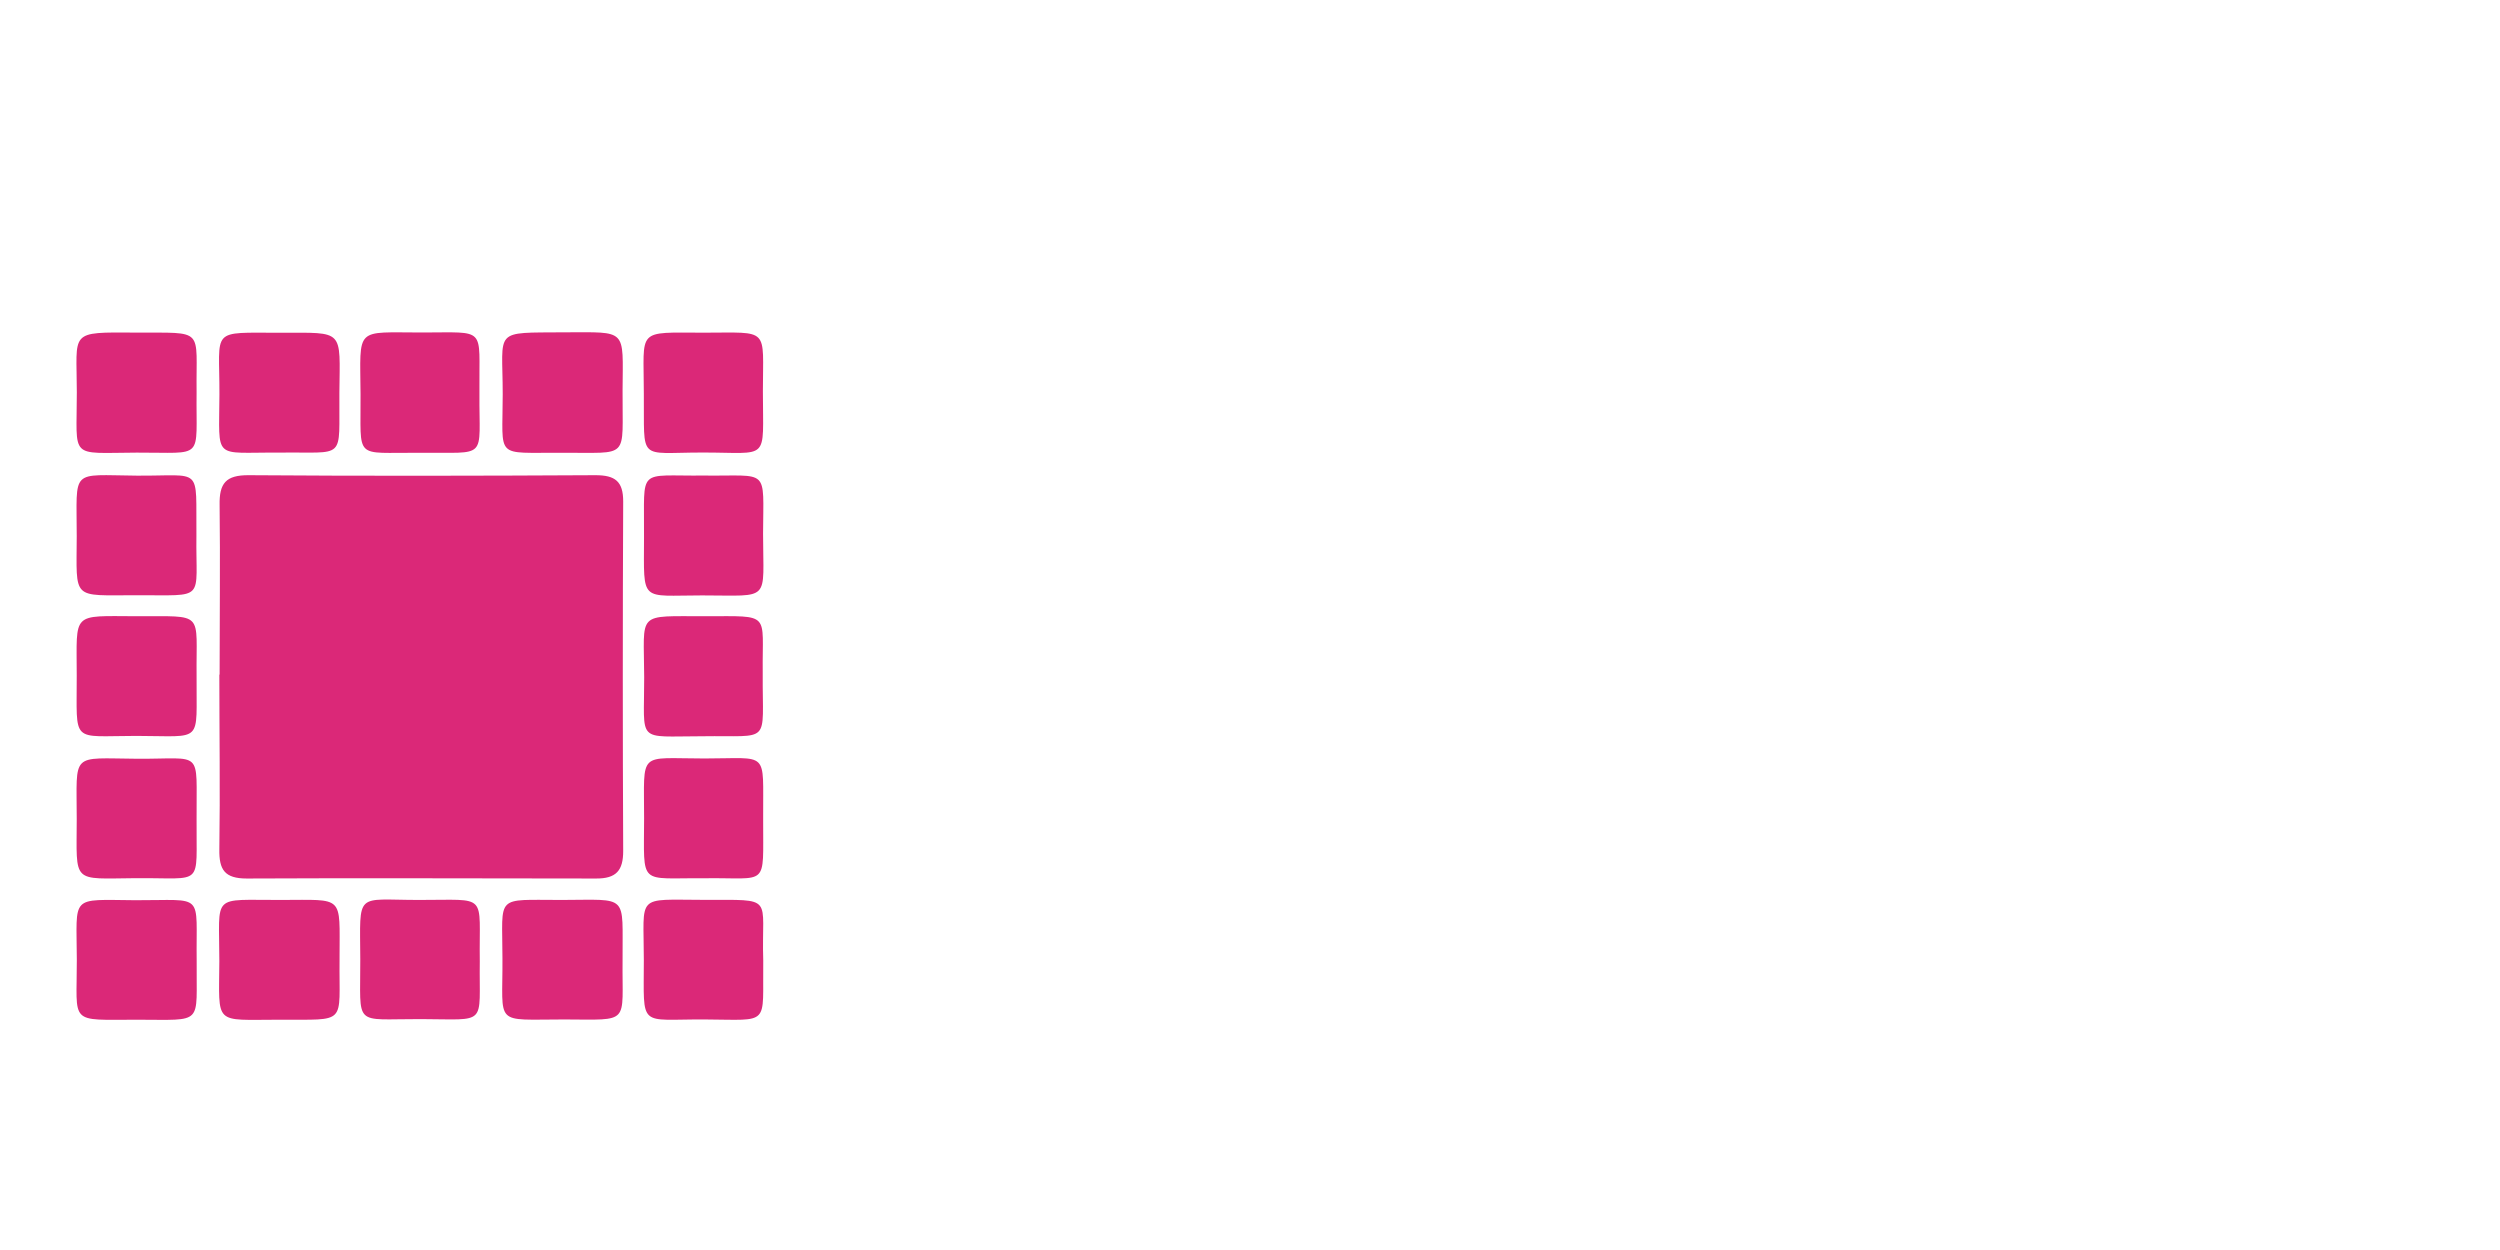
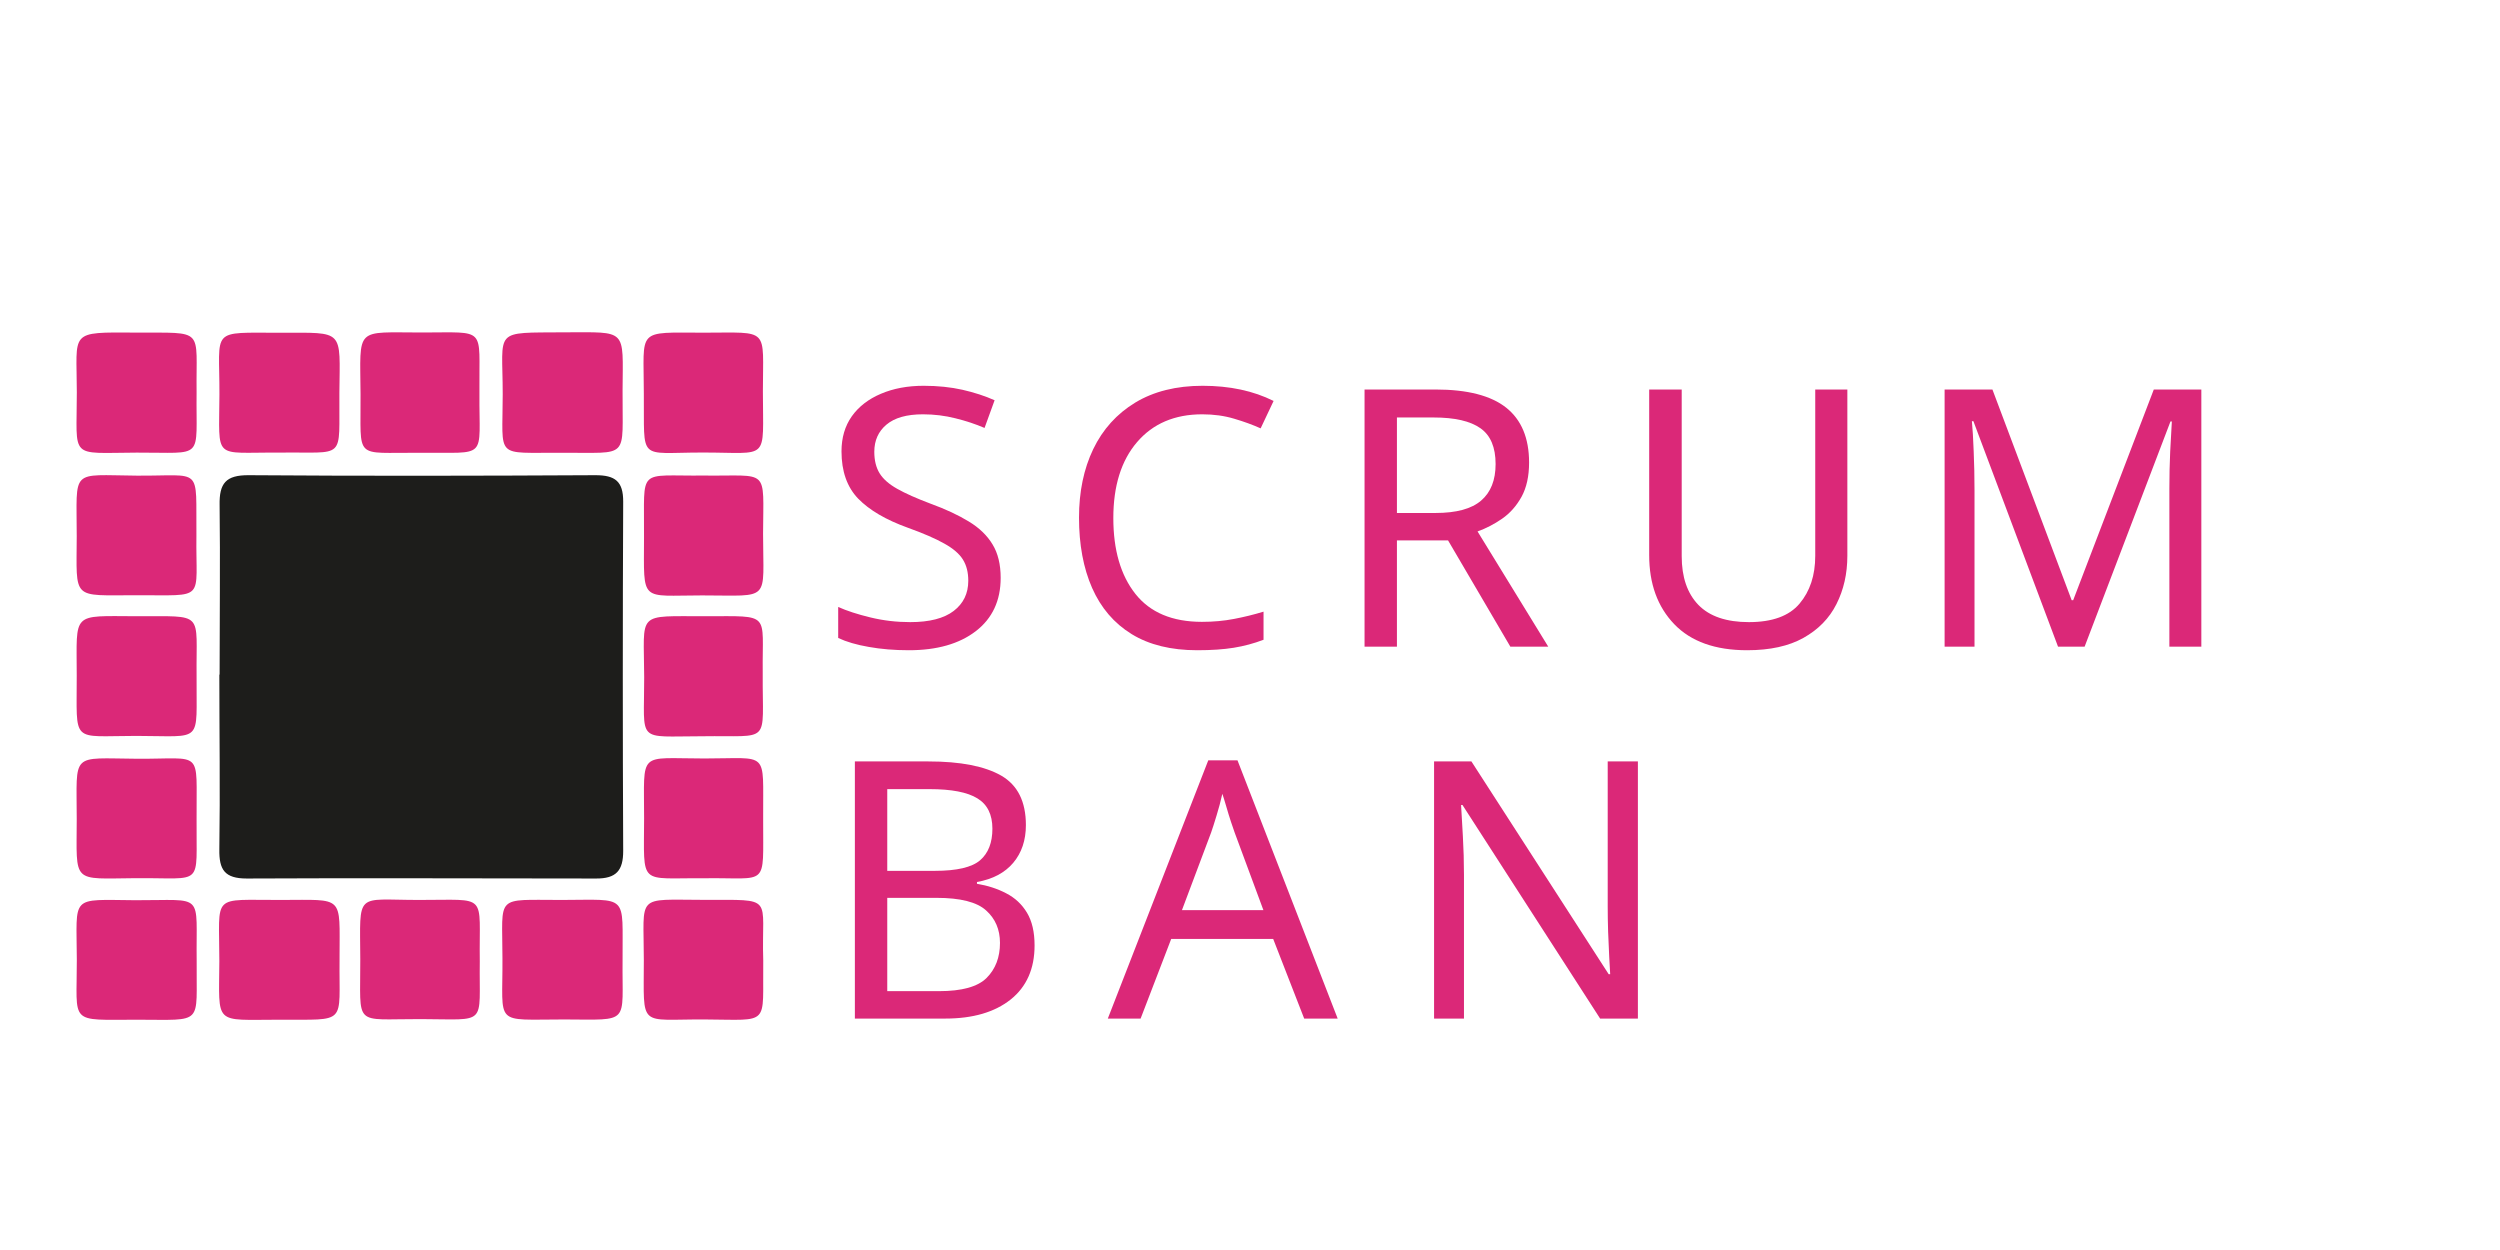
<svg xmlns="http://www.w3.org/2000/svg" id="Слой_1" data-name="Слой 1" viewBox="0 0 283.46 141.73">
  <defs>
-     <style>.cls-1{fill:#db2878;}</style>
+     <style>.cls-1{fill:#1d1d1b;}.cls-2,.cls-3{fill:#db2878;}.cls-3{font-size:40.84px;font-family:Nokian2;}.cls-4{letter-spacing:0.01em;}.cls-5{letter-spacing:-0.02em;}.cls-6{letter-spacing:0.02em;}.cls-7{letter-spacing:0.03em;}.cls-8{letter-spacing:0.03em;}.cls-9{letter-spacing:0.04em;}</style>
  </defs>
  <path class="cls-1" d="M24.9,76.5c0-6.41.08-12.81,0-19.22-.05-2.48.7-3.42,3.31-3.4,13.1.1,26.21.07,39.31,0,2.22,0,3.15.69,3.14,3q-.09,19.8,0,39.61c0,2.22-.79,3.13-3.07,3.12-13.21,0-26.41-.07-39.61,0-2.52,0-3.15-1-3.11-3.32.1-6.61,0-13.21,0-19.81Z" />
-   <path class="cls-1" d="M22.3,109c-.07,7.3.91,6.62-6.73,6.62-7.88,0-6.84.62-6.86-6.8s-.84-6.8,6.62-6.75C23.33,102.1,22.2,101.07,22.3,109Z" />
-   <path class="cls-1" d="M70.59,108.86c-.08,7.35,1,6.75-6.62,6.73-8.09,0-6.95.81-7-6.93,0-7.31-.94-6.61,6.73-6.62S70.55,101.28,70.59,108.86Z" />
-   <path class="cls-1" d="M86.54,108.93c-.1,7.47.92,6.7-6.64,6.66S73,116.68,73,108.87c0-7.57-1-6.85,6.79-6.84C88,102.05,86.3,101.5,86.54,108.93Z" />
-   <path class="cls-1" d="M54.4,109c-.1,7.4,1,6.57-6.72,6.55s-6.8,1-6.83-6.78-.63-6.73,6.63-6.73C55.49,102.06,54.29,101.15,54.4,109Z" />
-   <path class="cls-1" d="M31.62,115.62c-7.45,0-6.79.71-6.75-6.65,0-7.77-1-6.9,7-6.93,7.22,0,6.63-.62,6.63,6.49v.29C38.42,116.28,39.49,115.58,31.62,115.62Z" />
-   <path class="cls-1" d="M79.63,83.48c-7.59,0-6.57.87-6.59-6.69s-1-6.9,7-6.92c7.45,0,6.37-.47,6.44,6.31v.29C86.43,84.52,87.55,83.36,79.63,83.48Z" />
-   <path class="cls-1" d="M22.29,76.68c-.06,7.73.88,6.77-6.83,6.76-7.51,0-6.74,1-6.76-6.86,0-7.25-.66-6.73,6.74-6.71C23.32,69.9,22.21,69.22,22.29,76.68Z" />
-   <path class="cls-1" d="M47.55,51.34c-7.51-.06-6.62.93-6.67-6.64-.05-7.73-.71-7,7-7,7.39,0,6.41-.7,6.48,6.56v.29C54.3,52.26,55.46,51.26,47.55,51.34Z" />
-   <path class="cls-1" d="M31.61,51.32c-7.53-.06-6.76,1-6.73-6.59s-1.17-7,6.93-7c7.28,0,6.74-.46,6.67,6.82C38.41,52.36,39.35,51.2,31.61,51.32Z" />
-   <path class="cls-1" d="M73,44.61c0-7.43-.94-6.9,6.8-6.89,7.55,0,6.7-.67,6.7,6.67,0,8.08.86,6.9-6.94,6.92C72.25,51.32,73.08,52.39,73,44.61Z" />
-   <path class="cls-1" d="M22.29,92.86c-.07,7.82.94,6.65-6.87,6.71-7.36.06-6.73.7-6.72-6.7,0-7.67-.76-6.89,6.84-6.84S22.24,84.82,22.29,92.86Z" />
-   <path class="cls-1" d="M79.88,99.58c-7.53-.06-6.86,1-6.85-6.78S72.27,86,79.88,86c7.4,0,6.61-1,6.65,6.64V93C86.51,100.74,87.2,99.48,79.88,99.58Z" />
-   <path class="cls-1" d="M22.29,44.5c-.09,7.77,1,6.79-6.78,6.82s-6.79.84-6.8-6.83c0-7-1-6.82,6.69-6.78C23.34,37.76,22.2,37.1,22.29,44.5Z" />
-   <path class="cls-1" d="M22.27,60.72c-.1,7.54,1.22,6.74-6.83,6.77-7.38,0-6.76.63-6.74-6.7,0-7.76-.79-6.92,6.79-6.86S22.19,52.73,22.27,60.72Z" />
-   <path class="cls-1" d="M63.66,51.34C56,51.29,57,52.14,57,44.68s-1.2-6.93,7-7c7.18,0,6.63-.5,6.59,6.59C70.54,52.24,71.52,51.28,63.66,51.34Z" />
-   <path class="cls-1" d="M79.81,53.92c7.47.09,6.74-1,6.71,6.59,0,7.83,1,7-6.92,7-7.07,0-6.59.9-6.58-6.48v-.29C73.08,52.88,72.17,54,79.81,53.92Z" />
+   <path class="cls-2" d="M22.3,109c-.07,7.3.91,6.62-6.73,6.62-7.88,0-6.84.62-6.86-6.8s-.84-6.8,6.62-6.75C23.33,102.1,22.2,101.07,22.3,109Z" />
+   <path class="cls-2" d="M70.59,108.86c-.08,7.35,1,6.75-6.62,6.73-8.09,0-6.95.81-7-6.93,0-7.31-.94-6.61,6.73-6.62S70.55,101.28,70.59,108.86Z" />
+   <path class="cls-2" d="M86.54,108.93c-.1,7.47.92,6.7-6.64,6.66S73,116.68,73,108.87c0-7.57-1-6.85,6.79-6.84C88,102.05,86.3,101.5,86.54,108.93Z" />
+   <path class="cls-2" d="M54.4,109c-.1,7.4,1,6.57-6.72,6.55s-6.8,1-6.83-6.78-.63-6.73,6.63-6.73C55.49,102.06,54.29,101.15,54.4,109Z" />
+   <path class="cls-2" d="M31.62,115.62c-7.45,0-6.79.71-6.75-6.65,0-7.77-1-6.9,7-6.93,7.22,0,6.63-.62,6.63,6.49v.29C38.42,116.28,39.49,115.58,31.62,115.62Z" />
+   <path class="cls-2" d="M79.63,83.48c-7.59,0-6.57.87-6.59-6.69s-1-6.9,7-6.92c7.45,0,6.37-.47,6.44,6.31v.29C86.43,84.52,87.55,83.36,79.63,83.48Z" />
+   <path class="cls-2" d="M22.29,76.68c-.06,7.73.88,6.77-6.83,6.76-7.51,0-6.74,1-6.76-6.86,0-7.25-.66-6.73,6.74-6.71C23.32,69.9,22.21,69.22,22.29,76.68Z" />
+   <path class="cls-2" d="M47.55,51.34c-7.51-.06-6.62.93-6.67-6.64-.05-7.73-.71-7,7-7,7.39,0,6.41-.7,6.48,6.56v.29C54.3,52.26,55.46,51.26,47.55,51.34Z" />
+   <path class="cls-2" d="M31.61,51.32c-7.53-.06-6.76,1-6.73-6.59s-1.17-7,6.93-7c7.28,0,6.74-.46,6.67,6.82C38.41,52.36,39.35,51.2,31.61,51.32Z" />
+   <path class="cls-2" d="M73,44.61c0-7.43-.94-6.9,6.8-6.89,7.55,0,6.7-.67,6.7,6.67,0,8.08.86,6.9-6.94,6.92C72.25,51.32,73.08,52.39,73,44.61Z" />
+   <path class="cls-2" d="M22.29,92.86c-.07,7.82.94,6.65-6.87,6.71-7.36.06-6.73.7-6.72-6.7,0-7.67-.76-6.89,6.84-6.84S22.24,84.82,22.29,92.86Z" />
+   <path class="cls-2" d="M79.88,99.58c-7.53-.06-6.86,1-6.85-6.78S72.27,86,79.88,86c7.4,0,6.61-1,6.65,6.64V93C86.51,100.74,87.2,99.48,79.88,99.58Z" />
+   <path class="cls-2" d="M22.29,44.5c-.09,7.77,1,6.79-6.78,6.82s-6.79.84-6.8-6.83c0-7-1-6.82,6.69-6.78C23.34,37.76,22.2,37.1,22.29,44.5Z" />
+   <path class="cls-2" d="M22.27,60.72c-.1,7.54,1.22,6.74-6.83,6.77-7.38,0-6.76.63-6.74-6.7,0-7.76-.79-6.92,6.79-6.86S22.19,52.73,22.27,60.72Z" />
+   <path class="cls-2" d="M63.66,51.34C56,51.29,57,52.14,57,44.68s-1.2-6.93,7-7c7.18,0,6.63-.5,6.59,6.59C70.54,52.24,71.52,51.28,63.66,51.34Z" />
+   <path class="cls-2" d="M79.81,53.92c7.47.09,6.74-1,6.71,6.59,0,7.83,1,7-6.92,7-7.07,0-6.59.9-6.58-6.48v-.29C73.08,52.88,72.17,54,79.81,53.92Z" />
+   <text class="cls-3" transform="translate(92.96 73.32)">
+     <tspan class="cls-4">S</tspan>
+     <tspan class="cls-5" x="26.9" y="0">C</tspan>
+     <tspan class="cls-6" x="57.79" y="0">R</tspan>
+     <tspan class="cls-7" x="90.36" y="0">U</tspan>
+     <tspan x="123.56" y="0">M</tspan>
+   </text>
+   <text class="cls-3" transform="translate(92.96 115.49)">
+     <tspan class="cls-8">B</tspan>
+     <tspan class="cls-9" x="32.65" y="0">A</tspan>
+     <tspan x="65.67" y="0">N</tspan>
+   </text>
</svg>
